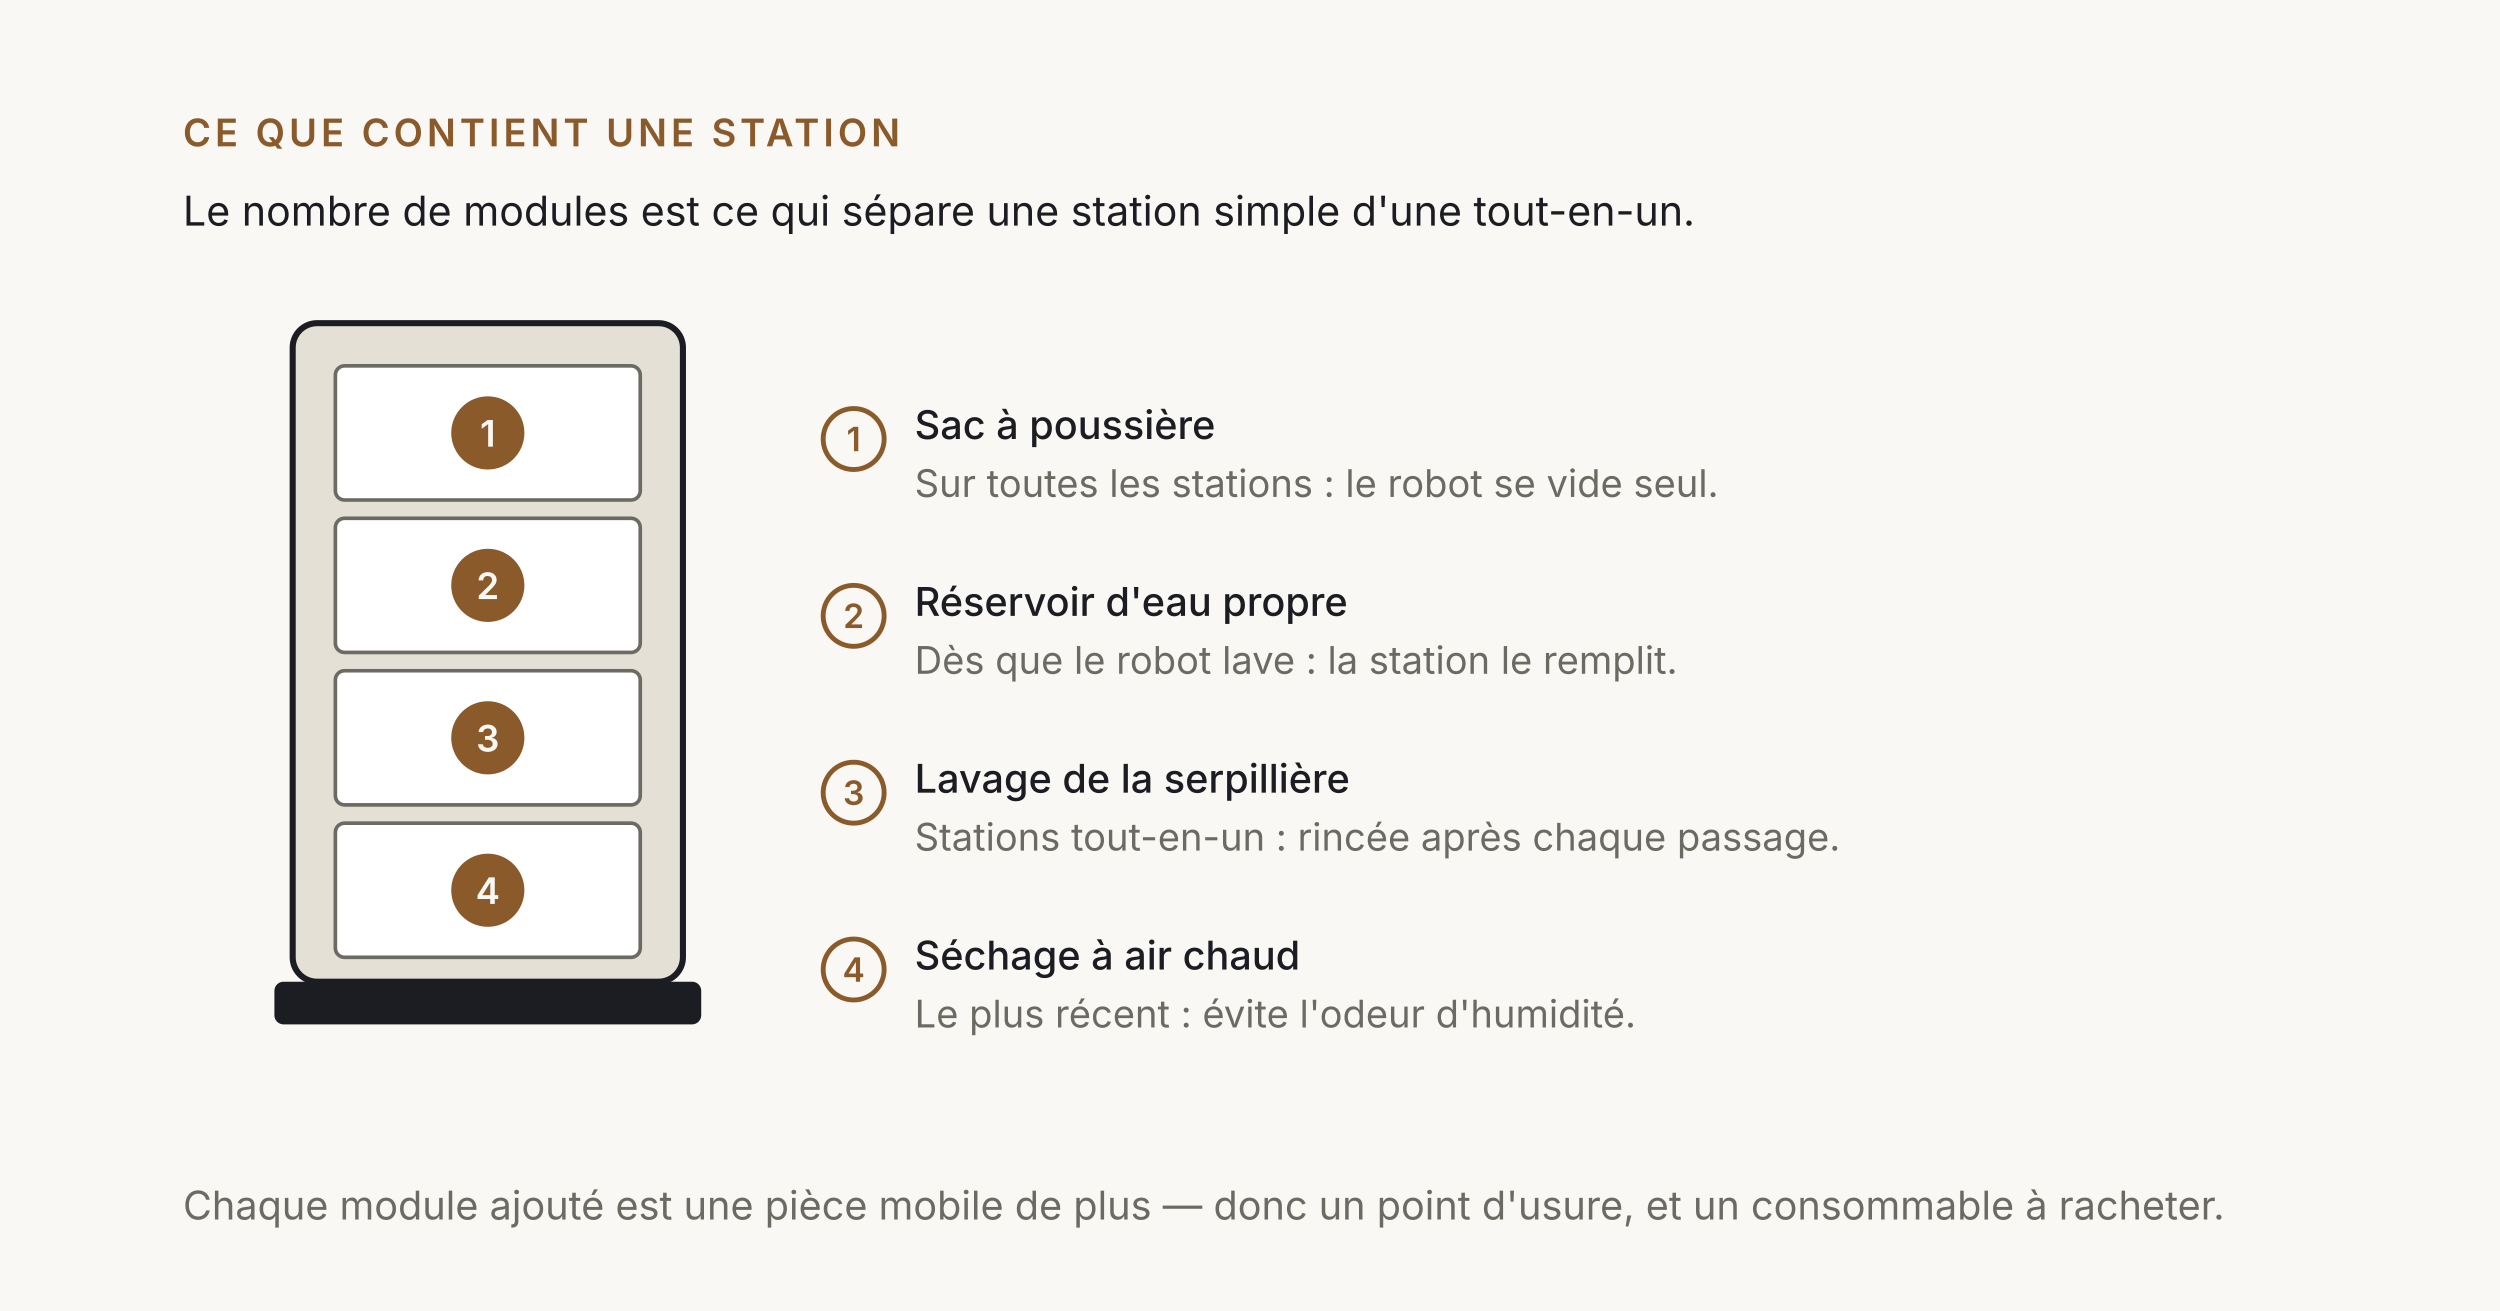
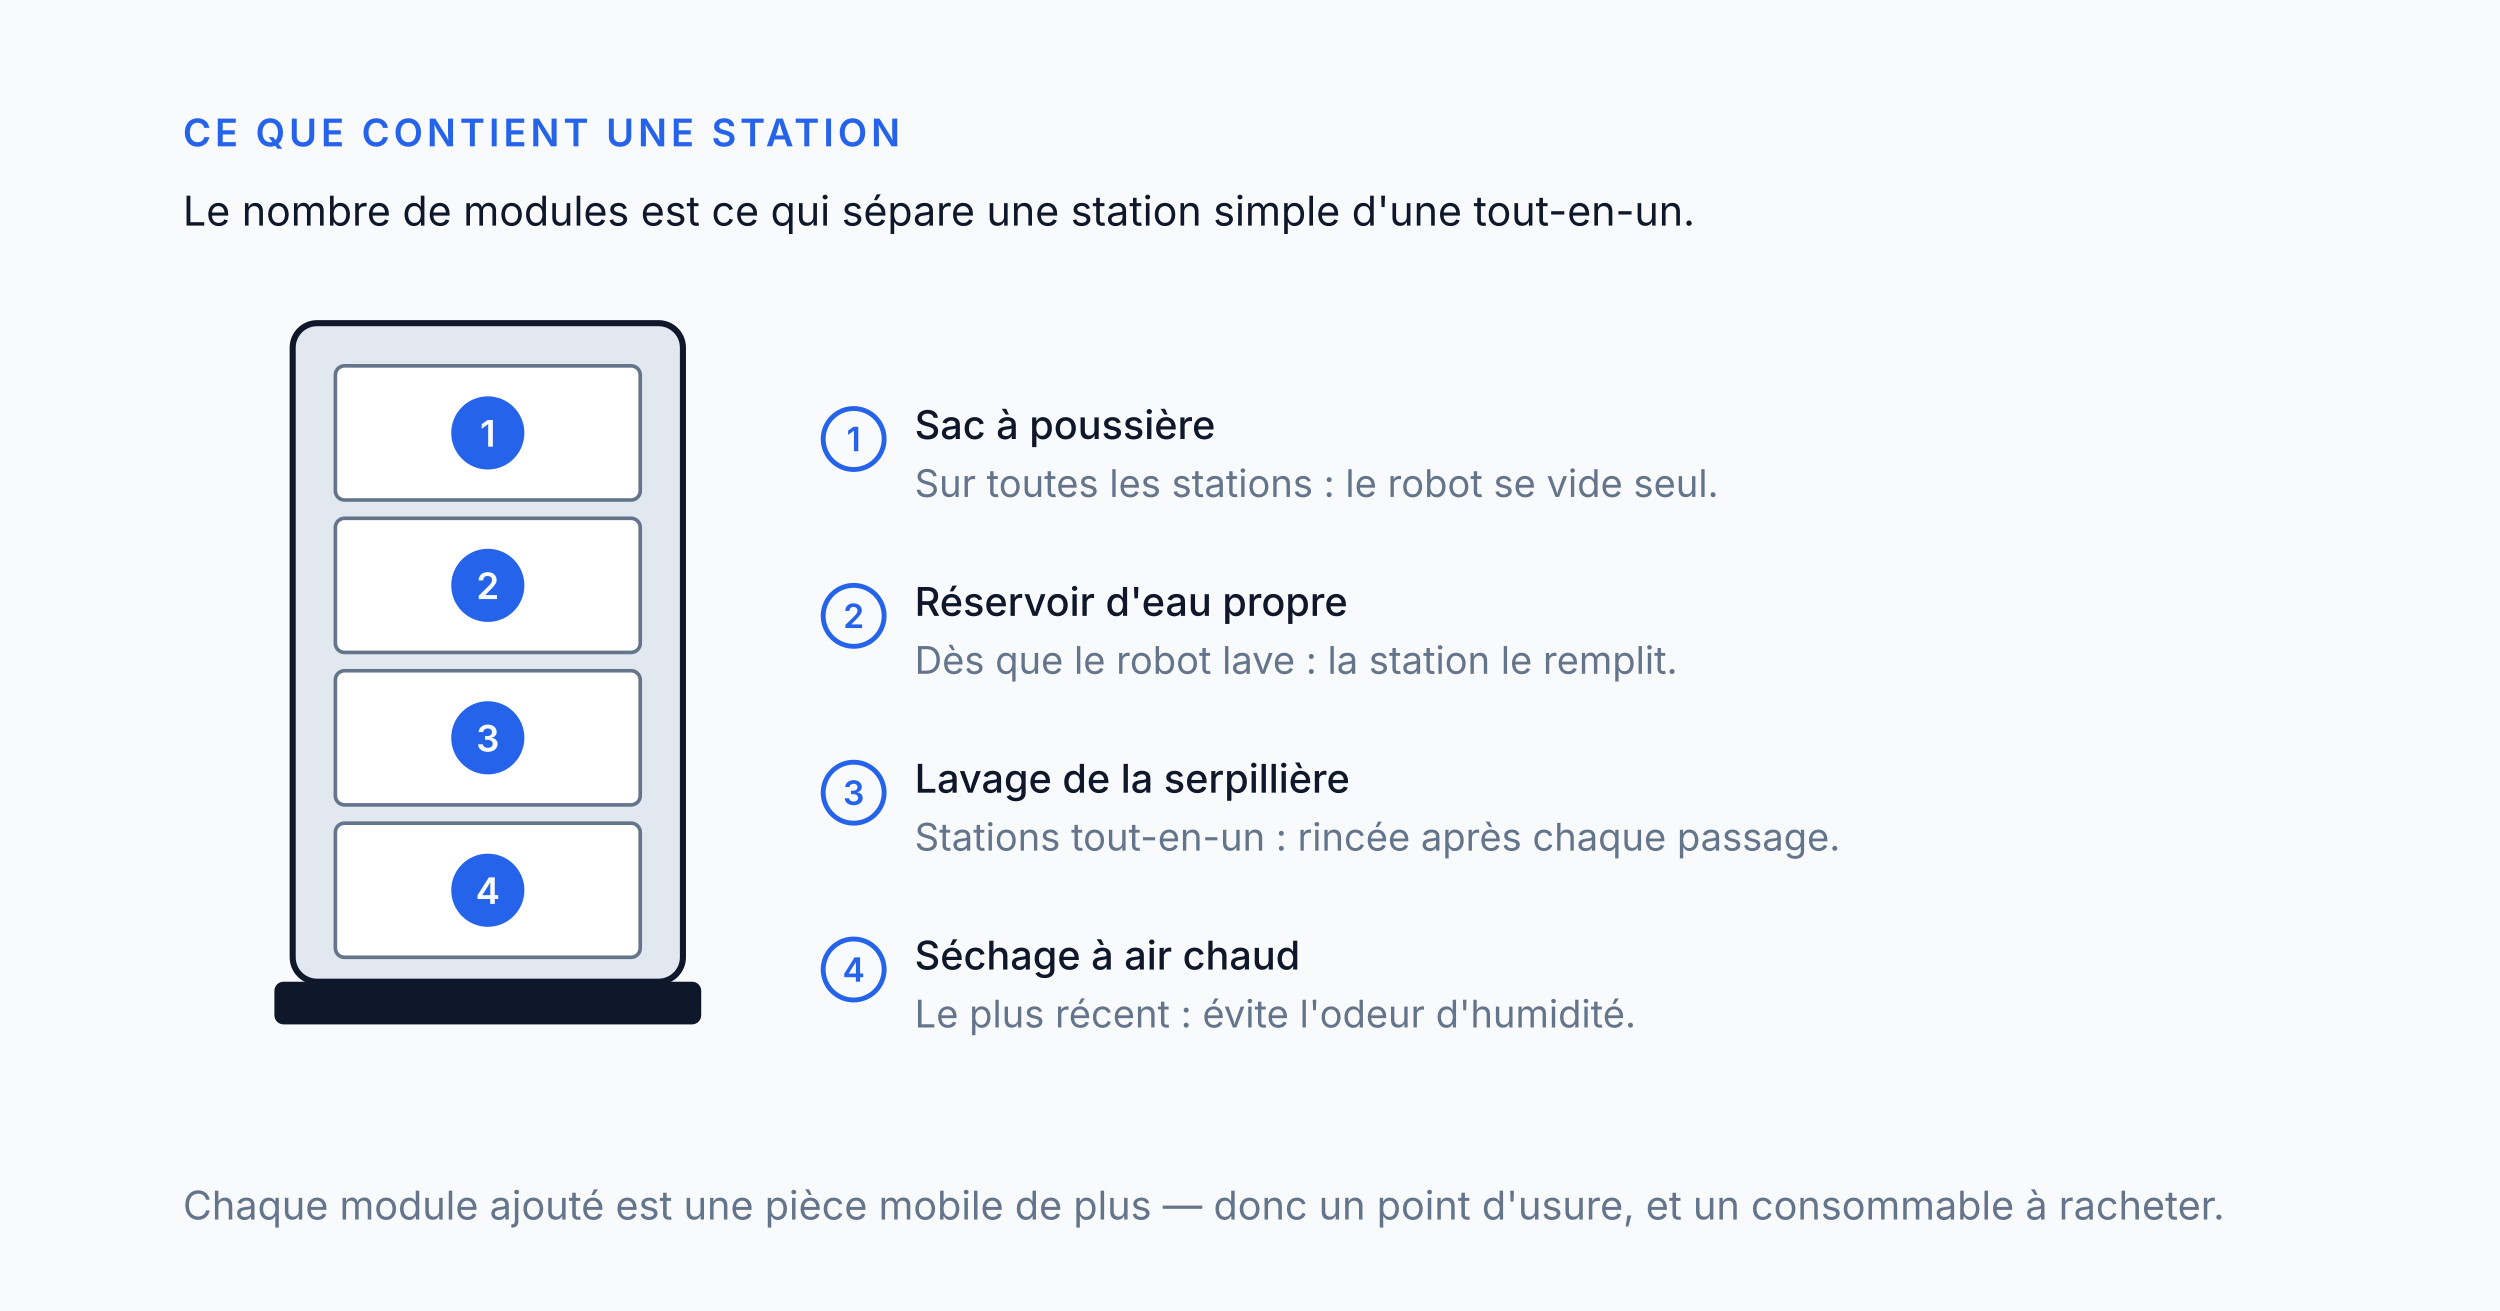
<svg xmlns="http://www.w3.org/2000/svg" viewBox="0 0 820 430" width="820" height="430" role="img" aria-labelledby="stTitle stDesc">
-   <rect width="820" height="430" fill="#FAF8F4" />
+   <rect width="820" height="430" fill="#F8FAFC" />
  <g font-family="Inter, -apple-system, BlinkMacSystemFont, Segoe UI, Roboto, Helvetica, Arial, sans-serif">
-     <text x="60" y="48" font-size="12.5" font-weight="600" fill="#8A5A2B" letter-spacing="1.3">CE QUE CONTIENT UNE STATION</text>
-     <text x="60" y="74" font-size="13.5" fill="#1C1D22">Le nombre de modules est ce qui sépare une station simple d'une tout-en-un.</text>
-     <rect x="96" y="106" width="128" height="216" rx="8" fill="#E4E0D6" stroke="#1C1D22" stroke-width="2" />
-     <rect x="110" y="120" width="100" height="44" rx="3" fill="#FFFFFF" stroke="#6B6A63" stroke-width="1.2" />
-     <circle cx="160.0" cy="142.0" r="12" fill="#8A5A2B" />
-     <text x="160.0" y="146.5" font-size="12" font-weight="600" fill="#FAF8F4" text-anchor="middle">1</text>
-     <rect x="110" y="170" width="100" height="44" rx="3" fill="#FFFFFF" stroke="#6B6A63" stroke-width="1.2" />
-     <circle cx="160.0" cy="192.0" r="12" fill="#8A5A2B" />
-     <text x="160.0" y="196.5" font-size="12" font-weight="600" fill="#FAF8F4" text-anchor="middle">2</text>
-     <rect x="110" y="220" width="100" height="44" rx="3" fill="#FFFFFF" stroke="#6B6A63" stroke-width="1.2" />
-     <circle cx="160.0" cy="242.0" r="12" fill="#8A5A2B" />
-     <text x="160.0" y="246.5" font-size="12" font-weight="600" fill="#FAF8F4" text-anchor="middle">3</text>
-     <rect x="110" y="270" width="100" height="44" rx="3" fill="#FFFFFF" stroke="#6B6A63" stroke-width="1.2" />
-     <circle cx="160.0" cy="292.0" r="12" fill="#8A5A2B" />
-     <text x="160.0" y="296.5" font-size="12" font-weight="600" fill="#FAF8F4" text-anchor="middle">4</text>
-     <rect x="90" y="322" width="140" height="14" rx="3" fill="#1C1D22" />
-     <circle cx="280" cy="144" r="10" fill="none" stroke="#8A5A2B" stroke-width="1.6" />
-     <text x="280" y="148" font-size="11" font-weight="600" fill="#8A5A2B" text-anchor="middle">1</text>
-     <text x="300" y="144" font-size="13" font-weight="500" fill="#1C1D22">Sac à poussière</text>
-     <text x="300" y="163" font-size="12.5" fill="#6B6A63">Sur toutes les stations : le robot se vide seul.</text>
-     <circle cx="280" cy="202" r="10" fill="none" stroke="#8A5A2B" stroke-width="1.6" />
-     <text x="280" y="206" font-size="11" font-weight="600" fill="#8A5A2B" text-anchor="middle">2</text>
-     <text x="300" y="202" font-size="13" font-weight="500" fill="#1C1D22">Réservoir d'eau propre</text>
-     <text x="300" y="221" font-size="12.5" fill="#6B6A63">Dès que le robot lave : la station le remplit.</text>
-     <circle cx="280" cy="260" r="10" fill="none" stroke="#8A5A2B" stroke-width="1.6" />
-     <text x="280" y="264" font-size="11" font-weight="600" fill="#8A5A2B" text-anchor="middle">3</text>
-     <text x="300" y="260" font-size="13" font-weight="500" fill="#1C1D22">Lavage de la serpillière</text>
-     <text x="300" y="279" font-size="12.5" fill="#6B6A63">Stations tout-en-un : rincée après chaque passage.</text>
-     <circle cx="280" cy="318" r="10" fill="none" stroke="#8A5A2B" stroke-width="1.6" />
-     <text x="280" y="322" font-size="11" font-weight="600" fill="#8A5A2B" text-anchor="middle">4</text>
-     <text x="300" y="318" font-size="13" font-weight="500" fill="#1C1D22">Séchage à air chaud</text>
-     <text x="300" y="337" font-size="12.5" fill="#6B6A63">Le plus récent : évite l'odeur d'humidité.</text>
-     <text x="60" y="400" font-size="13" fill="#6B6A63">Chaque module ajouté est une pièce mobile de plus — donc un point d'usure, et un consommable à racheter.</text>
+     <text x="60" y="48" font-size="12.5" font-weight="600" fill="#2563EB" letter-spacing="1.3">CE QUE CONTIENT UNE STATION</text>
+     <text x="60" y="74" font-size="13.5" fill="#0F172A">Le nombre de modules est ce qui sépare une station simple d'une tout-en-un.</text>
+     <rect x="96" y="106" width="128" height="216" rx="8" fill="#E2E8F0" stroke="#0F172A" stroke-width="2" />
+     <rect x="110" y="120" width="100" height="44" rx="3" fill="#FFFFFF" stroke="#64748B" stroke-width="1.2" />
+     <circle cx="160.0" cy="142.0" r="12" fill="#2563EB" />
+     <text x="160.0" y="146.5" font-size="12" font-weight="600" fill="#F8FAFC" text-anchor="middle">1</text>
+     <rect x="110" y="170" width="100" height="44" rx="3" fill="#FFFFFF" stroke="#64748B" stroke-width="1.2" />
+     <circle cx="160.0" cy="192.0" r="12" fill="#2563EB" />
+     <text x="160.0" y="196.5" font-size="12" font-weight="600" fill="#F8FAFC" text-anchor="middle">2</text>
+     <rect x="110" y="220" width="100" height="44" rx="3" fill="#FFFFFF" stroke="#64748B" stroke-width="1.2" />
+     <circle cx="160.0" cy="242.0" r="12" fill="#2563EB" />
+     <text x="160.0" y="246.5" font-size="12" font-weight="600" fill="#F8FAFC" text-anchor="middle">3</text>
+     <rect x="110" y="270" width="100" height="44" rx="3" fill="#FFFFFF" stroke="#64748B" stroke-width="1.2" />
+     <circle cx="160.0" cy="292.0" r="12" fill="#2563EB" />
+     <text x="160.0" y="296.5" font-size="12" font-weight="600" fill="#F8FAFC" text-anchor="middle">4</text>
+     <rect x="90" y="322" width="140" height="14" rx="3" fill="#0F172A" />
+     <circle cx="280" cy="144" r="10" fill="none" stroke="#2563EB" stroke-width="1.6" />
+     <text x="280" y="148" font-size="11" font-weight="600" fill="#2563EB" text-anchor="middle">1</text>
+     <text x="300" y="144" font-size="13" font-weight="500" fill="#0F172A">Sac à poussière</text>
+     <text x="300" y="163" font-size="12.5" fill="#64748B">Sur toutes les stations : le robot se vide seul.</text>
+     <circle cx="280" cy="202" r="10" fill="none" stroke="#2563EB" stroke-width="1.6" />
+     <text x="280" y="206" font-size="11" font-weight="600" fill="#2563EB" text-anchor="middle">2</text>
+     <text x="300" y="202" font-size="13" font-weight="500" fill="#0F172A">Réservoir d'eau propre</text>
+     <text x="300" y="221" font-size="12.5" fill="#64748B">Dès que le robot lave : la station le remplit.</text>
+     <circle cx="280" cy="260" r="10" fill="none" stroke="#2563EB" stroke-width="1.6" />
+     <text x="280" y="264" font-size="11" font-weight="600" fill="#2563EB" text-anchor="middle">3</text>
+     <text x="300" y="260" font-size="13" font-weight="500" fill="#0F172A">Lavage de la serpillière</text>
+     <text x="300" y="279" font-size="12.5" fill="#64748B">Stations tout-en-un : rincée après chaque passage.</text>
+     <circle cx="280" cy="318" r="10" fill="none" stroke="#2563EB" stroke-width="1.6" />
+     <text x="280" y="322" font-size="11" font-weight="600" fill="#2563EB" text-anchor="middle">4</text>
+     <text x="300" y="318" font-size="13" font-weight="500" fill="#0F172A">Séchage à air chaud</text>
+     <text x="300" y="337" font-size="12.5" fill="#64748B">Le plus récent : évite l'odeur d'humidité.</text>
+     <text x="60" y="400" font-size="13" fill="#64748B">Chaque module ajouté est une pièce mobile de plus — donc un point d'usure, et un consommable à racheter.</text>
  </g>
</svg>
